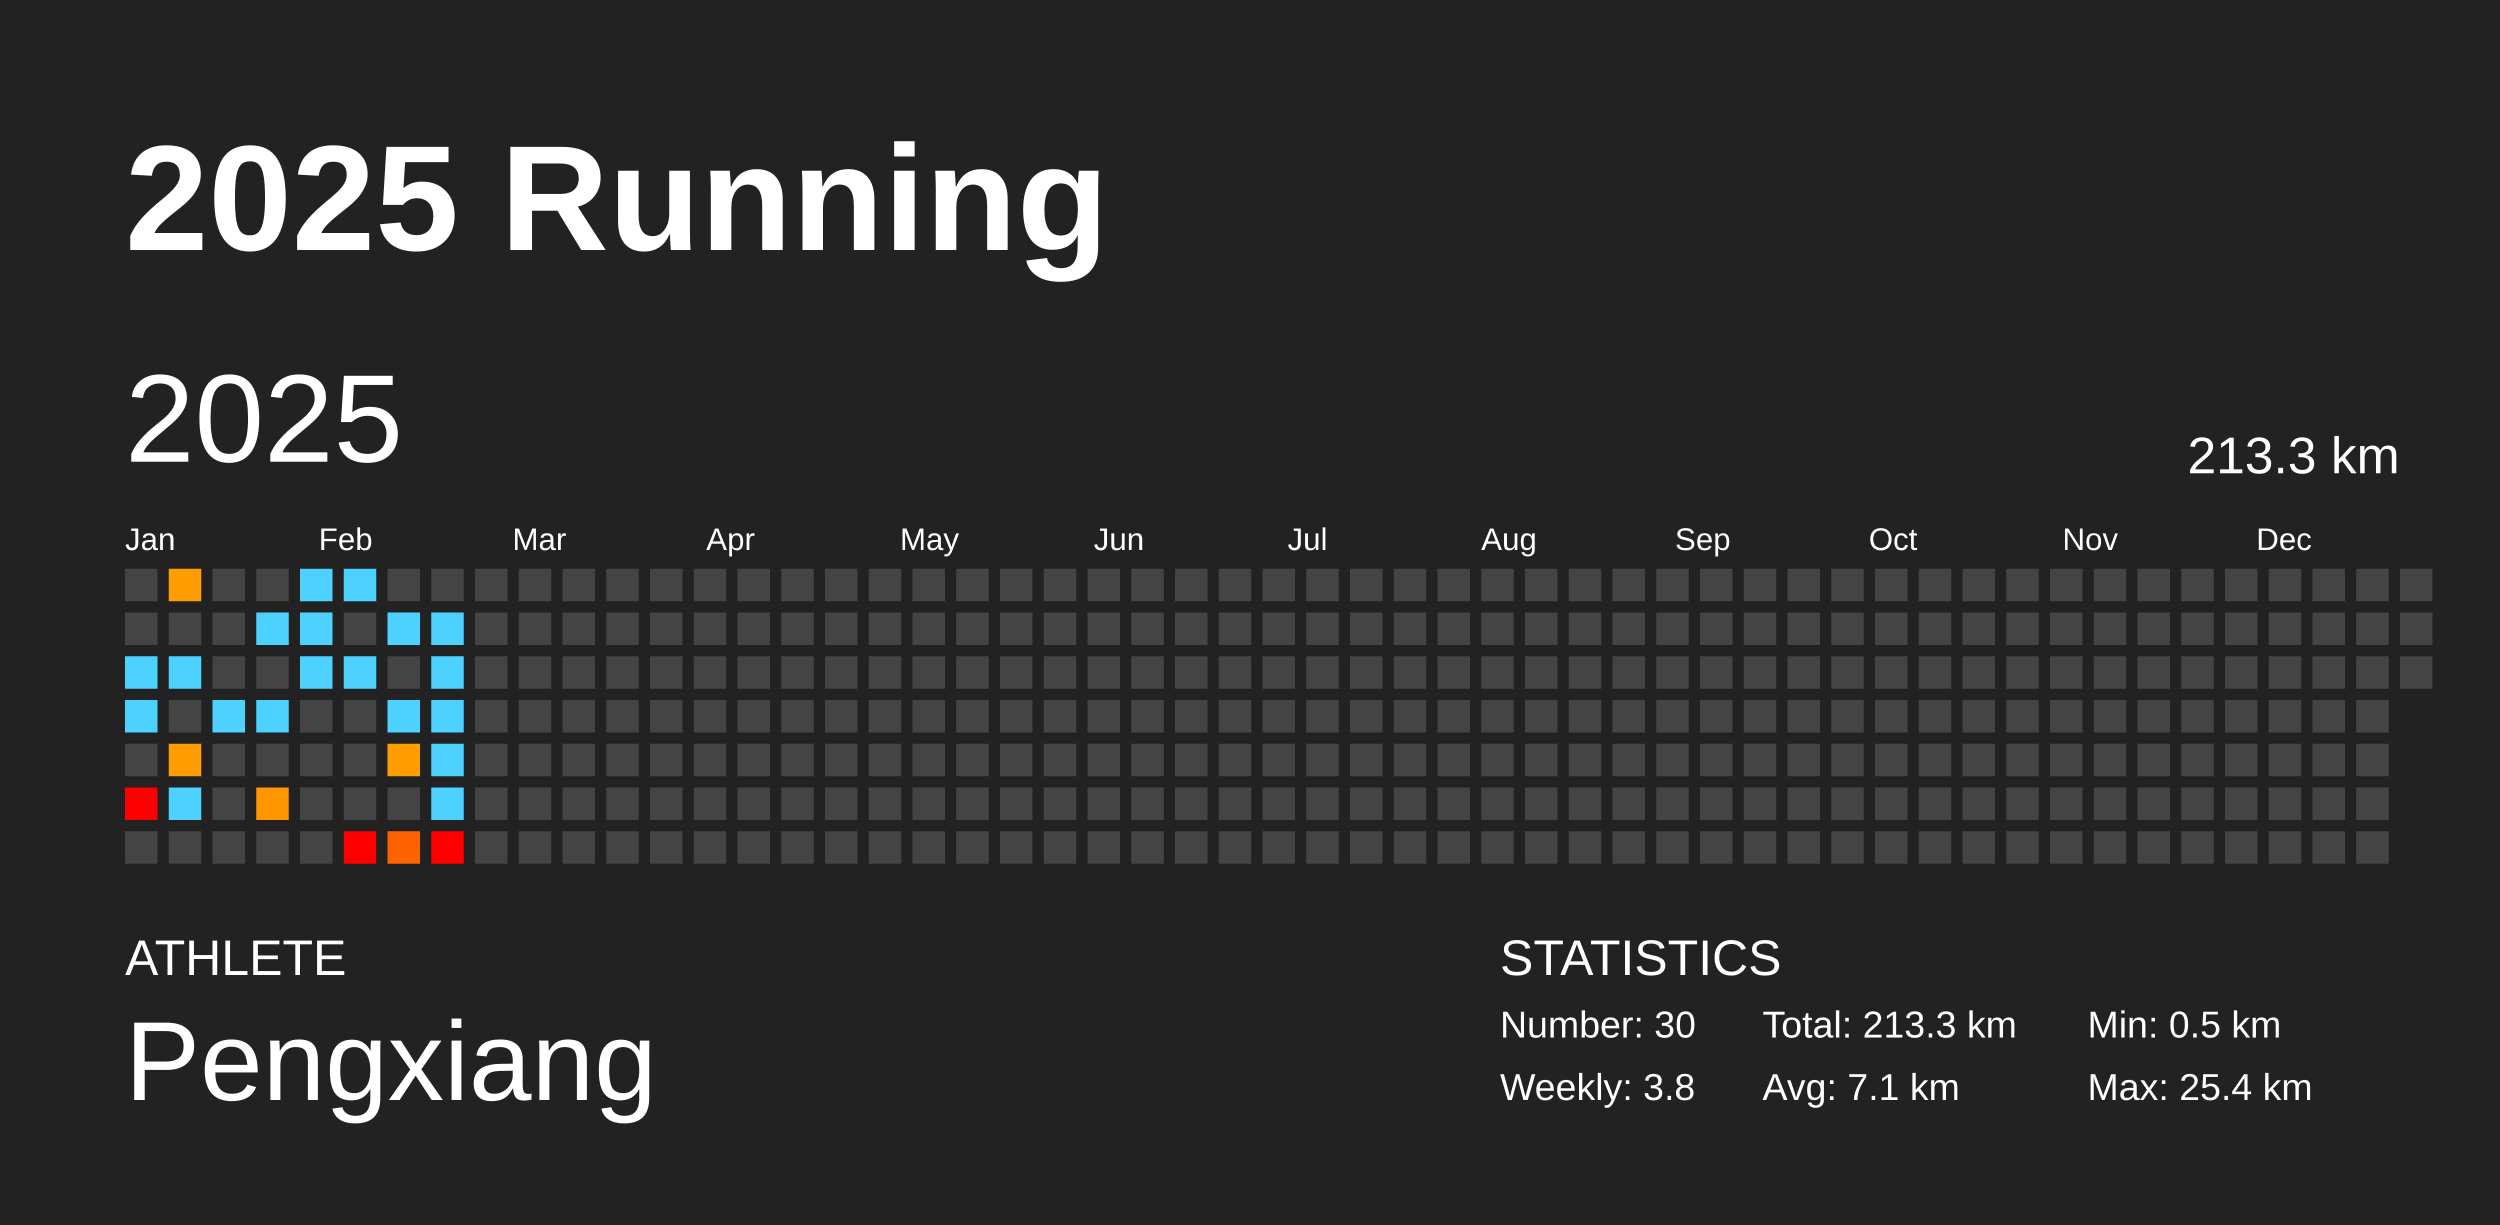
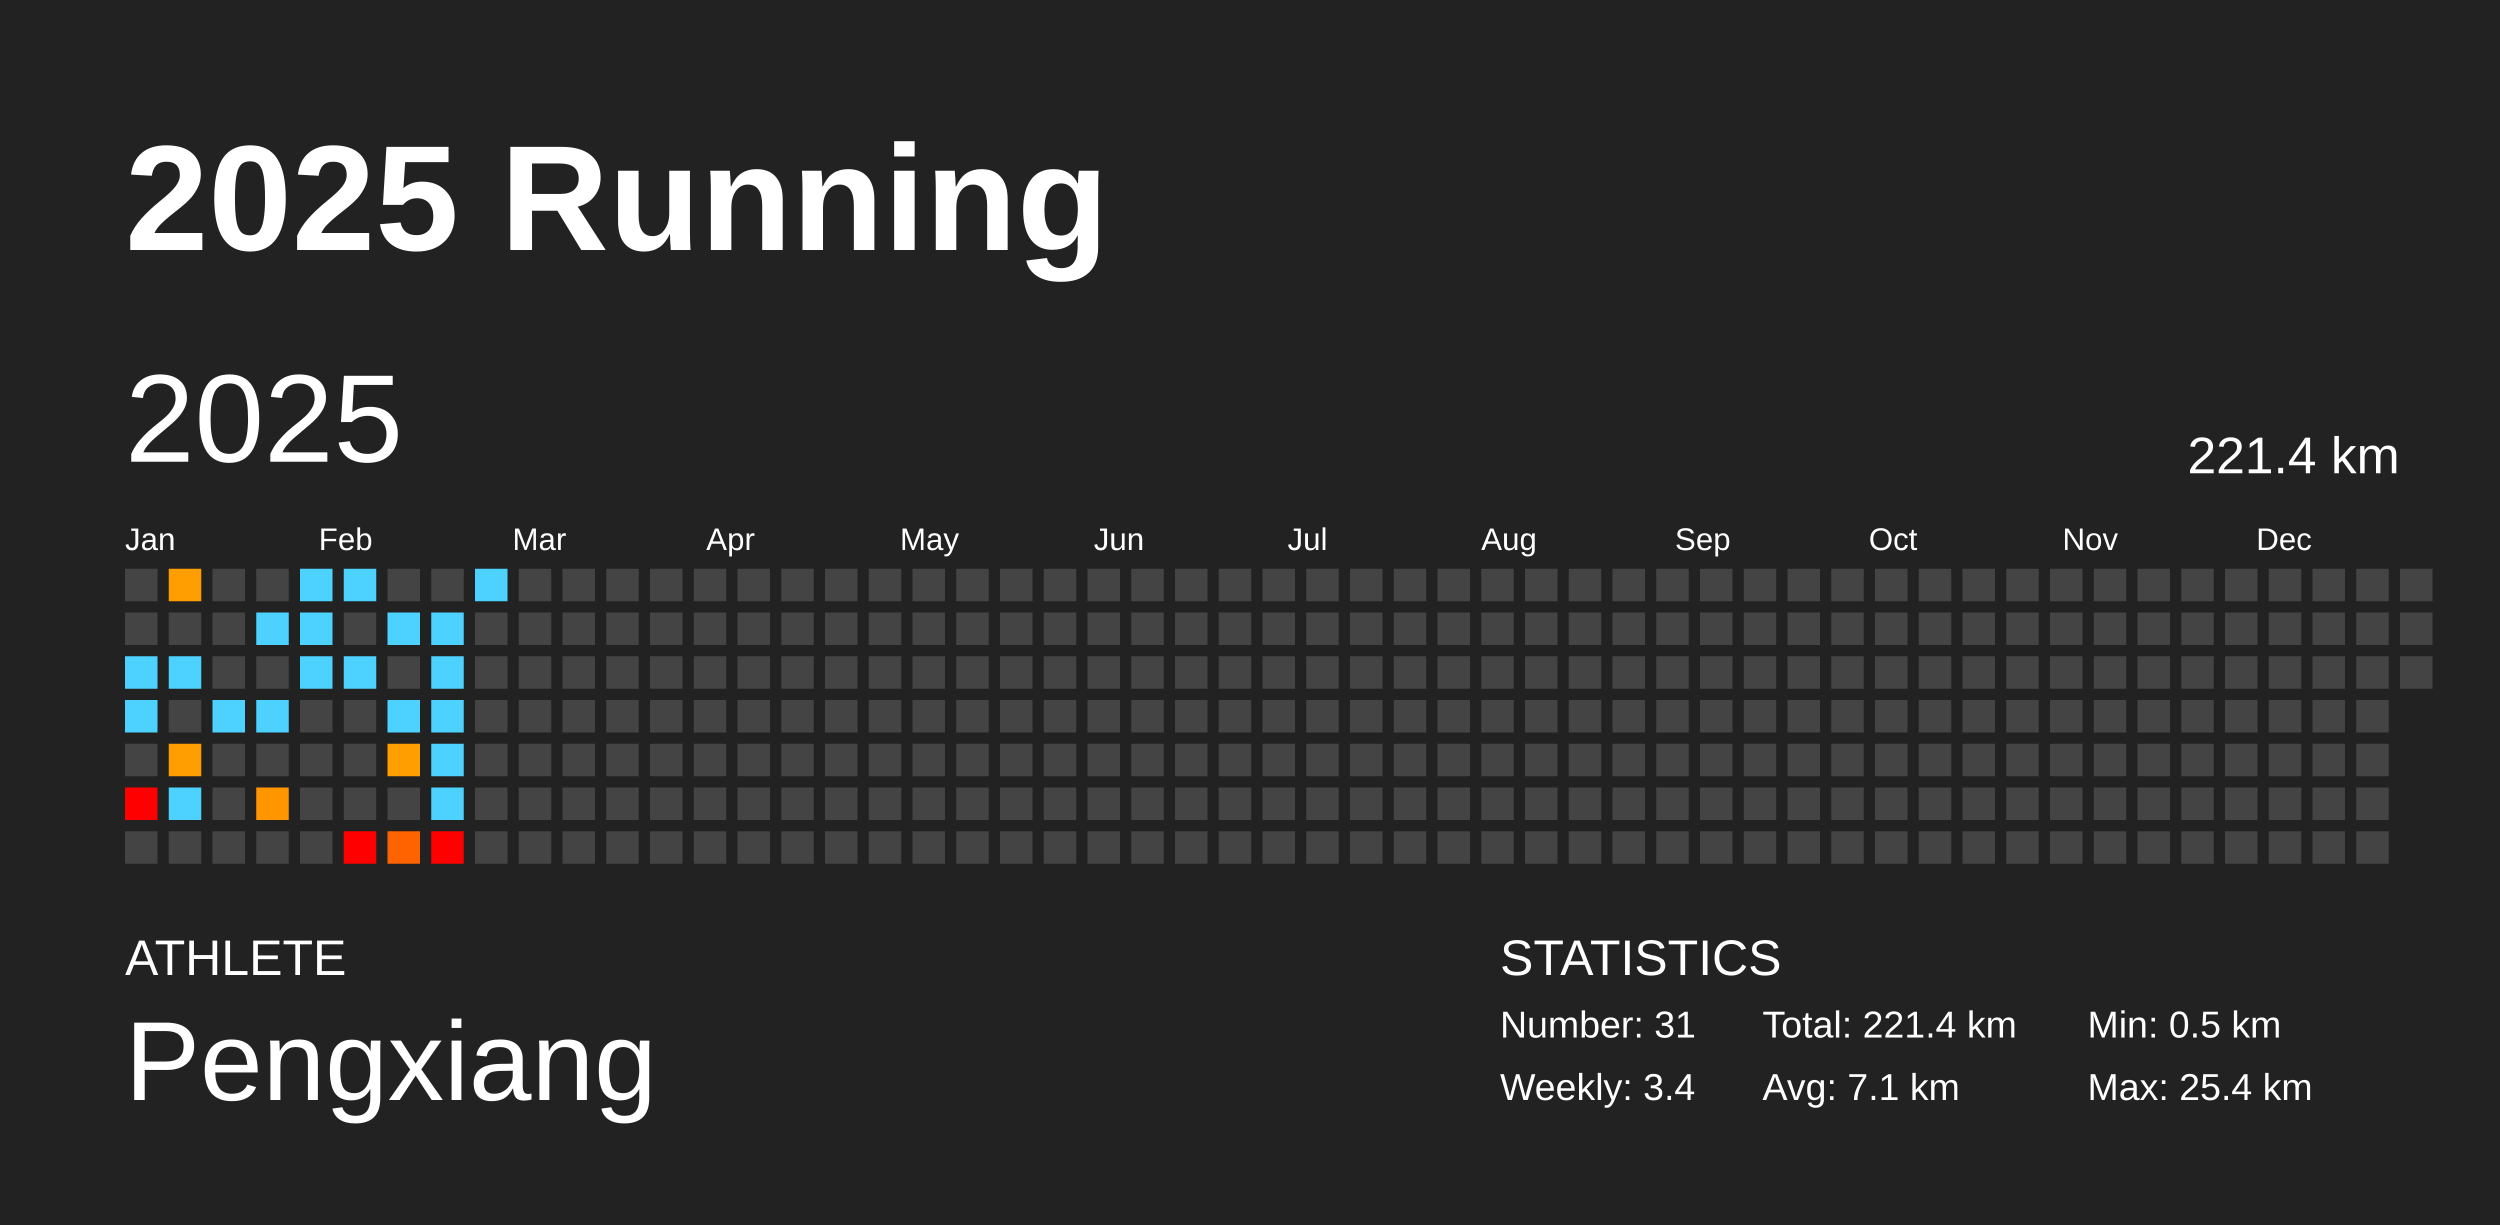
<svg xmlns="http://www.w3.org/2000/svg" baseProfile="full" height="98mm" version="1.1" viewBox="0,0,200,98" width="200mm">
  <defs />
  <rect fill="#222222" height="98" width="200" x="0" y="0" />
  <text fill="#FFFFFF" style="font-size:12px; font-family:Arial; font-weight:bold;" x="10" y="20">2025 Running</text>
  <text fill="#FFFFFF" style="font-size:4px; font-family:Arial" x="10" y="78">ATHLETE</text>
  <text fill="#FFFFFF" style="font-size:9px; font-family:Arial" x="10" y="88">Pengxiang</text>
  <text fill="#FFFFFF" style="font-size:4px; font-family:Arial" x="120" y="78">STATISTICS</text>
-   <text fill="#FFFFFF" style="font-size:3px; font-family:Arial" x="120" y="83">Number: 30</text>
-   <text fill="#FFFFFF" style="font-size:3px; font-family:Arial" x="120" y="88">Weekly: 3.8</text>
-   <text fill="#FFFFFF" style="font-size:3px; font-family:Arial" x="141" y="83">Total: 213.3 km</text>
+   <text fill="#FFFFFF" style="font-size:3px; font-family:Arial" x="120" y="83">Number: 31</text>
+   <text fill="#FFFFFF" style="font-size:3px; font-family:Arial" x="120" y="88">Weekly: 3.4</text>
+   <text fill="#FFFFFF" style="font-size:3px; font-family:Arial" x="141" y="83">Total: 221.4 km</text>
  <text fill="#FFFFFF" style="font-size:3px; font-family:Arial" x="141" y="88">Avg: 7.1 km</text>
  <text fill="#FFFFFF" style="font-size:3px; font-family:Arial" x="167" y="83">Min: 0.5 km</text>
  <text fill="#FFFFFF" style="font-size:3px; font-family:Arial" x="167" y="88">Max: 25.4 km</text>
  <text dominant-baseline="hanging" fill="#FFFFFF" style="font-size:10.0px; font-family:Arial;" x="10" y="30">2025</text>
-   <text dominant-baseline="hanging" fill="#FFFFFF" style="font-size:4.125px; font-family:Arial;" x="175" y="35">213.3 km</text>
+   <text dominant-baseline="hanging" fill="#FFFFFF" style="font-size:4.125px; font-family:Arial;" x="175" y="35">221.4 km</text>
  <text fill="#FFFFFF" style="font-size:2.5px; font-family:Arial" x="10.0" y="44">Jan</text>
  <text fill="#FFFFFF" style="font-size:2.5px; font-family:Arial" x="25.5" y="44">Feb</text>
  <text fill="#FFFFFF" style="font-size:2.5px; font-family:Arial" x="41.0" y="44">Mar</text>
  <text fill="#FFFFFF" style="font-size:2.5px; font-family:Arial" x="56.5" y="44">Apr</text>
  <text fill="#FFFFFF" style="font-size:2.5px; font-family:Arial" x="72.0" y="44">May</text>
  <text fill="#FFFFFF" style="font-size:2.5px; font-family:Arial" x="87.5" y="44">Jun</text>
  <text fill="#FFFFFF" style="font-size:2.5px; font-family:Arial" x="103.0" y="44">Jul</text>
  <text fill="#FFFFFF" style="font-size:2.5px; font-family:Arial" x="118.5" y="44">Aug</text>
  <text fill="#FFFFFF" style="font-size:2.5px; font-family:Arial" x="134.0" y="44">Sep</text>
  <text fill="#FFFFFF" style="font-size:2.5px; font-family:Arial" x="149.5" y="44">Oct</text>
  <text fill="#FFFFFF" style="font-size:2.5px; font-family:Arial" x="165.0" y="44">Nov</text>
  <text fill="#FFFFFF" style="font-size:2.5px; font-family:Arial" x="180.5" y="44">Dec</text>
  <rect fill="#444444" height="2.6" width="2.6" x="10.0" y="45.5" />
  <rect fill="#444444" height="2.6" width="2.6" x="10.0" y="49.0" />
  <rect fill="#4dd2ff" height="2.6" width="2.6" x="10.0" y="52.5" />
  <rect fill="#4dd2ff" height="2.6" width="2.6" x="10.0" y="56.0" />
  <rect fill="#444444" height="2.6" width="2.6" x="10.0" y="59.5" />
  <rect fill="red" height="2.6" width="2.6" x="10.0" y="63.0" />
  <rect fill="#444444" height="2.6" width="2.6" x="10.0" y="66.5" />
  <rect fill="#ff9e00" height="2.6" width="2.6" x="13.5" y="45.5" />
  <rect fill="#444444" height="2.6" width="2.6" x="13.5" y="49.0" />
  <rect fill="#4dd2ff" height="2.6" width="2.6" x="13.5" y="52.5" />
  <rect fill="#444444" height="2.6" width="2.6" x="13.5" y="56.0" />
  <rect fill="#ff9e00" height="2.6" width="2.6" x="13.5" y="59.5" />
  <rect fill="#4dd2ff" height="2.6" width="2.6" x="13.5" y="63.0" />
  <rect fill="#444444" height="2.6" width="2.6" x="13.5" y="66.5" />
  <rect fill="#444444" height="2.6" width="2.6" x="17.0" y="45.5" />
  <rect fill="#444444" height="2.6" width="2.6" x="17.0" y="49.0" />
  <rect fill="#444444" height="2.6" width="2.6" x="17.0" y="52.5" />
  <rect fill="#4dd2ff" height="2.6" width="2.6" x="17.0" y="56.0" />
  <rect fill="#444444" height="2.6" width="2.6" x="17.0" y="59.5" />
  <rect fill="#444444" height="2.6" width="2.6" x="17.0" y="63.0" />
  <rect fill="#444444" height="2.6" width="2.6" x="17.0" y="66.5" />
  <rect fill="#444444" height="2.6" width="2.6" x="20.5" y="45.5" />
  <rect fill="#4dd2ff" height="2.6" width="2.6" x="20.5" y="49.0" />
  <rect fill="#444444" height="2.6" width="2.6" x="20.5" y="52.5" />
  <rect fill="#4dd2ff" height="2.6" width="2.6" x="20.5" y="56.0" />
  <rect fill="#444444" height="2.6" width="2.6" x="20.5" y="59.5" />
  <rect fill="#ff9600" height="2.6" width="2.6" x="20.5" y="63.0" />
  <rect fill="#444444" height="2.6" width="2.6" x="20.5" y="66.5" />
  <rect fill="#4dd2ff" height="2.6" width="2.6" x="24.0" y="45.5" />
  <rect fill="#4dd2ff" height="2.6" width="2.6" x="24.0" y="49.0" />
  <rect fill="#4dd2ff" height="2.6" width="2.6" x="24.0" y="52.5" />
  <rect fill="#444444" height="2.6" width="2.6" x="24.0" y="56.0" />
  <rect fill="#444444" height="2.6" width="2.6" x="24.0" y="59.5" />
  <rect fill="#444444" height="2.6" width="2.6" x="24.0" y="63.0" />
  <rect fill="#444444" height="2.6" width="2.6" x="24.0" y="66.5" />
  <rect fill="#4dd2ff" height="2.6" width="2.6" x="27.5" y="45.5" />
  <rect fill="#444444" height="2.6" width="2.6" x="27.5" y="49.0" />
  <rect fill="#4dd2ff" height="2.6" width="2.6" x="27.5" y="52.5" />
  <rect fill="#444444" height="2.6" width="2.6" x="27.5" y="56.0" />
  <rect fill="#444444" height="2.6" width="2.6" x="27.5" y="59.5" />
  <rect fill="#444444" height="2.6" width="2.6" x="27.5" y="63.0" />
  <rect fill="red" height="2.6" width="2.6" x="27.5" y="66.5" />
  <rect fill="#444444" height="2.6" width="2.6" x="31.0" y="45.5" />
  <rect fill="#4dd2ff" height="2.6" width="2.6" x="31.0" y="49.0" />
  <rect fill="#444444" height="2.6" width="2.6" x="31.0" y="52.5" />
  <rect fill="#4dd2ff" height="2.6" width="2.6" x="31.0" y="56.0" />
  <rect fill="#ff9e00" height="2.6" width="2.6" x="31.0" y="59.5" />
  <rect fill="#444444" height="2.6" width="2.6" x="31.0" y="63.0" />
  <rect fill="#ff6300" height="2.6" width="2.6" x="31.0" y="66.5" />
  <rect fill="#444444" height="2.6" width="2.6" x="34.5" y="45.5" />
  <rect fill="#4dd2ff" height="2.6" width="2.6" x="34.5" y="49.0" />
  <rect fill="#4dd2ff" height="2.6" width="2.6" x="34.5" y="52.5" />
  <rect fill="#4dd2ff" height="2.6" width="2.6" x="34.5" y="56.0" />
  <rect fill="#4dd2ff" height="2.6" width="2.6" x="34.5" y="59.5" />
  <rect fill="#4dd2ff" height="2.6" width="2.6" x="34.5" y="63.0" />
  <rect fill="red" height="2.6" width="2.6" x="34.5" y="66.5" />
-   <rect fill="#444444" height="2.6" width="2.6" x="38.0" y="45.5" />
+   <rect fill="#4dd2ff" height="2.6" width="2.6" x="38.0" y="45.5" />
  <rect fill="#444444" height="2.6" width="2.6" x="38.0" y="49.0" />
  <rect fill="#444444" height="2.6" width="2.6" x="38.0" y="52.5" />
  <rect fill="#444444" height="2.6" width="2.6" x="38.0" y="56.0" />
  <rect fill="#444444" height="2.6" width="2.6" x="38.0" y="59.5" />
  <rect fill="#444444" height="2.6" width="2.6" x="38.0" y="63.0" />
  <rect fill="#444444" height="2.6" width="2.6" x="38.0" y="66.5" />
  <rect fill="#444444" height="2.6" width="2.6" x="41.5" y="45.5" />
  <rect fill="#444444" height="2.6" width="2.6" x="41.5" y="49.0" />
  <rect fill="#444444" height="2.6" width="2.6" x="41.5" y="52.5" />
  <rect fill="#444444" height="2.6" width="2.6" x="41.5" y="56.0" />
  <rect fill="#444444" height="2.6" width="2.6" x="41.5" y="59.5" />
  <rect fill="#444444" height="2.6" width="2.6" x="41.5" y="63.0" />
  <rect fill="#444444" height="2.6" width="2.6" x="41.5" y="66.5" />
  <rect fill="#444444" height="2.6" width="2.6" x="45.0" y="45.5" />
  <rect fill="#444444" height="2.6" width="2.6" x="45.0" y="49.0" />
  <rect fill="#444444" height="2.6" width="2.6" x="45.0" y="52.5" />
  <rect fill="#444444" height="2.6" width="2.6" x="45.0" y="56.0" />
  <rect fill="#444444" height="2.6" width="2.6" x="45.0" y="59.5" />
  <rect fill="#444444" height="2.6" width="2.6" x="45.0" y="63.0" />
  <rect fill="#444444" height="2.6" width="2.6" x="45.0" y="66.5" />
  <rect fill="#444444" height="2.6" width="2.6" x="48.5" y="45.5" />
  <rect fill="#444444" height="2.6" width="2.6" x="48.5" y="49.0" />
  <rect fill="#444444" height="2.6" width="2.6" x="48.5" y="52.5" />
  <rect fill="#444444" height="2.6" width="2.6" x="48.5" y="56.0" />
  <rect fill="#444444" height="2.6" width="2.6" x="48.5" y="59.5" />
  <rect fill="#444444" height="2.6" width="2.6" x="48.5" y="63.0" />
  <rect fill="#444444" height="2.6" width="2.6" x="48.5" y="66.5" />
  <rect fill="#444444" height="2.6" width="2.6" x="52.0" y="45.5" />
  <rect fill="#444444" height="2.6" width="2.6" x="52.0" y="49.0" />
  <rect fill="#444444" height="2.6" width="2.6" x="52.0" y="52.5" />
  <rect fill="#444444" height="2.6" width="2.6" x="52.0" y="56.0" />
  <rect fill="#444444" height="2.6" width="2.6" x="52.0" y="59.5" />
  <rect fill="#444444" height="2.6" width="2.6" x="52.0" y="63.0" />
  <rect fill="#444444" height="2.6" width="2.6" x="52.0" y="66.5" />
  <rect fill="#444444" height="2.6" width="2.6" x="55.5" y="45.5" />
  <rect fill="#444444" height="2.6" width="2.6" x="55.5" y="49.0" />
  <rect fill="#444444" height="2.6" width="2.6" x="55.5" y="52.5" />
  <rect fill="#444444" height="2.6" width="2.6" x="55.5" y="56.0" />
  <rect fill="#444444" height="2.6" width="2.6" x="55.5" y="59.5" />
  <rect fill="#444444" height="2.6" width="2.6" x="55.5" y="63.0" />
  <rect fill="#444444" height="2.6" width="2.6" x="55.5" y="66.5" />
  <rect fill="#444444" height="2.6" width="2.6" x="59.0" y="45.5" />
  <rect fill="#444444" height="2.6" width="2.6" x="59.0" y="49.0" />
  <rect fill="#444444" height="2.6" width="2.6" x="59.0" y="52.5" />
  <rect fill="#444444" height="2.6" width="2.6" x="59.0" y="56.0" />
  <rect fill="#444444" height="2.6" width="2.6" x="59.0" y="59.5" />
  <rect fill="#444444" height="2.6" width="2.6" x="59.0" y="63.0" />
  <rect fill="#444444" height="2.6" width="2.6" x="59.0" y="66.5" />
  <rect fill="#444444" height="2.6" width="2.6" x="62.5" y="45.5" />
  <rect fill="#444444" height="2.6" width="2.6" x="62.5" y="49.0" />
  <rect fill="#444444" height="2.6" width="2.6" x="62.5" y="52.5" />
  <rect fill="#444444" height="2.6" width="2.6" x="62.5" y="56.0" />
  <rect fill="#444444" height="2.6" width="2.6" x="62.5" y="59.5" />
  <rect fill="#444444" height="2.6" width="2.6" x="62.5" y="63.0" />
  <rect fill="#444444" height="2.6" width="2.6" x="62.5" y="66.5" />
  <rect fill="#444444" height="2.6" width="2.6" x="66.0" y="45.5" />
  <rect fill="#444444" height="2.6" width="2.6" x="66.0" y="49.0" />
  <rect fill="#444444" height="2.6" width="2.6" x="66.0" y="52.5" />
  <rect fill="#444444" height="2.6" width="2.6" x="66.0" y="56.0" />
  <rect fill="#444444" height="2.6" width="2.6" x="66.0" y="59.5" />
  <rect fill="#444444" height="2.6" width="2.6" x="66.0" y="63.0" />
  <rect fill="#444444" height="2.6" width="2.6" x="66.0" y="66.5" />
  <rect fill="#444444" height="2.6" width="2.6" x="69.5" y="45.5" />
  <rect fill="#444444" height="2.6" width="2.6" x="69.5" y="49.0" />
  <rect fill="#444444" height="2.6" width="2.6" x="69.5" y="52.5" />
  <rect fill="#444444" height="2.6" width="2.6" x="69.5" y="56.0" />
  <rect fill="#444444" height="2.6" width="2.6" x="69.5" y="59.5" />
  <rect fill="#444444" height="2.6" width="2.6" x="69.5" y="63.0" />
  <rect fill="#444444" height="2.6" width="2.6" x="69.5" y="66.5" />
  <rect fill="#444444" height="2.6" width="2.6" x="73.0" y="45.5" />
  <rect fill="#444444" height="2.6" width="2.6" x="73.0" y="49.0" />
  <rect fill="#444444" height="2.6" width="2.6" x="73.0" y="52.5" />
  <rect fill="#444444" height="2.6" width="2.6" x="73.0" y="56.0" />
  <rect fill="#444444" height="2.6" width="2.6" x="73.0" y="59.5" />
  <rect fill="#444444" height="2.6" width="2.6" x="73.0" y="63.0" />
  <rect fill="#444444" height="2.6" width="2.6" x="73.0" y="66.5" />
  <rect fill="#444444" height="2.6" width="2.6" x="76.5" y="45.5" />
  <rect fill="#444444" height="2.6" width="2.6" x="76.5" y="49.0" />
  <rect fill="#444444" height="2.6" width="2.6" x="76.5" y="52.5" />
  <rect fill="#444444" height="2.6" width="2.6" x="76.5" y="56.0" />
  <rect fill="#444444" height="2.6" width="2.6" x="76.5" y="59.5" />
  <rect fill="#444444" height="2.6" width="2.6" x="76.5" y="63.0" />
  <rect fill="#444444" height="2.6" width="2.6" x="76.5" y="66.5" />
  <rect fill="#444444" height="2.6" width="2.6" x="80.0" y="45.5" />
  <rect fill="#444444" height="2.6" width="2.6" x="80.0" y="49.0" />
  <rect fill="#444444" height="2.6" width="2.6" x="80.0" y="52.5" />
  <rect fill="#444444" height="2.6" width="2.6" x="80.0" y="56.0" />
  <rect fill="#444444" height="2.6" width="2.6" x="80.0" y="59.5" />
  <rect fill="#444444" height="2.6" width="2.6" x="80.0" y="63.0" />
  <rect fill="#444444" height="2.6" width="2.6" x="80.0" y="66.5" />
  <rect fill="#444444" height="2.6" width="2.6" x="83.5" y="45.5" />
  <rect fill="#444444" height="2.6" width="2.6" x="83.5" y="49.0" />
  <rect fill="#444444" height="2.6" width="2.6" x="83.5" y="52.5" />
  <rect fill="#444444" height="2.6" width="2.6" x="83.5" y="56.0" />
  <rect fill="#444444" height="2.6" width="2.6" x="83.5" y="59.5" />
  <rect fill="#444444" height="2.6" width="2.6" x="83.5" y="63.0" />
  <rect fill="#444444" height="2.6" width="2.6" x="83.5" y="66.5" />
  <rect fill="#444444" height="2.6" width="2.6" x="87.0" y="45.5" />
  <rect fill="#444444" height="2.6" width="2.6" x="87.0" y="49.0" />
  <rect fill="#444444" height="2.6" width="2.6" x="87.0" y="52.5" />
  <rect fill="#444444" height="2.6" width="2.6" x="87.0" y="56.0" />
  <rect fill="#444444" height="2.6" width="2.6" x="87.0" y="59.5" />
  <rect fill="#444444" height="2.6" width="2.6" x="87.0" y="63.0" />
  <rect fill="#444444" height="2.6" width="2.6" x="87.0" y="66.5" />
  <rect fill="#444444" height="2.6" width="2.6" x="90.5" y="45.5" />
  <rect fill="#444444" height="2.6" width="2.6" x="90.5" y="49.0" />
  <rect fill="#444444" height="2.6" width="2.6" x="90.5" y="52.5" />
  <rect fill="#444444" height="2.6" width="2.6" x="90.5" y="56.0" />
  <rect fill="#444444" height="2.6" width="2.6" x="90.5" y="59.5" />
  <rect fill="#444444" height="2.6" width="2.6" x="90.5" y="63.0" />
  <rect fill="#444444" height="2.6" width="2.6" x="90.5" y="66.5" />
  <rect fill="#444444" height="2.6" width="2.6" x="94.0" y="45.5" />
  <rect fill="#444444" height="2.6" width="2.6" x="94.0" y="49.0" />
  <rect fill="#444444" height="2.6" width="2.6" x="94.0" y="52.5" />
  <rect fill="#444444" height="2.6" width="2.6" x="94.0" y="56.0" />
  <rect fill="#444444" height="2.6" width="2.6" x="94.0" y="59.5" />
  <rect fill="#444444" height="2.6" width="2.6" x="94.0" y="63.0" />
  <rect fill="#444444" height="2.6" width="2.6" x="94.0" y="66.5" />
  <rect fill="#444444" height="2.6" width="2.6" x="97.5" y="45.5" />
  <rect fill="#444444" height="2.6" width="2.6" x="97.5" y="49.0" />
  <rect fill="#444444" height="2.6" width="2.6" x="97.5" y="52.5" />
  <rect fill="#444444" height="2.6" width="2.6" x="97.5" y="56.0" />
  <rect fill="#444444" height="2.6" width="2.6" x="97.5" y="59.5" />
  <rect fill="#444444" height="2.6" width="2.6" x="97.5" y="63.0" />
  <rect fill="#444444" height="2.6" width="2.6" x="97.5" y="66.5" />
  <rect fill="#444444" height="2.6" width="2.6" x="101.0" y="45.5" />
  <rect fill="#444444" height="2.6" width="2.6" x="101.0" y="49.0" />
  <rect fill="#444444" height="2.6" width="2.6" x="101.0" y="52.5" />
  <rect fill="#444444" height="2.6" width="2.6" x="101.0" y="56.0" />
  <rect fill="#444444" height="2.6" width="2.6" x="101.0" y="59.5" />
  <rect fill="#444444" height="2.6" width="2.6" x="101.0" y="63.0" />
  <rect fill="#444444" height="2.6" width="2.6" x="101.0" y="66.5" />
  <rect fill="#444444" height="2.6" width="2.6" x="104.5" y="45.5" />
  <rect fill="#444444" height="2.6" width="2.6" x="104.5" y="49.0" />
  <rect fill="#444444" height="2.6" width="2.6" x="104.5" y="52.5" />
  <rect fill="#444444" height="2.6" width="2.6" x="104.5" y="56.0" />
  <rect fill="#444444" height="2.6" width="2.6" x="104.5" y="59.5" />
  <rect fill="#444444" height="2.6" width="2.6" x="104.5" y="63.0" />
  <rect fill="#444444" height="2.6" width="2.6" x="104.5" y="66.5" />
  <rect fill="#444444" height="2.6" width="2.6" x="108.0" y="45.5" />
  <rect fill="#444444" height="2.6" width="2.6" x="108.0" y="49.0" />
  <rect fill="#444444" height="2.6" width="2.6" x="108.0" y="52.5" />
  <rect fill="#444444" height="2.6" width="2.6" x="108.0" y="56.0" />
  <rect fill="#444444" height="2.6" width="2.6" x="108.0" y="59.5" />
  <rect fill="#444444" height="2.6" width="2.6" x="108.0" y="63.0" />
  <rect fill="#444444" height="2.6" width="2.6" x="108.0" y="66.5" />
  <rect fill="#444444" height="2.6" width="2.6" x="111.5" y="45.5" />
  <rect fill="#444444" height="2.6" width="2.6" x="111.5" y="49.0" />
  <rect fill="#444444" height="2.6" width="2.6" x="111.5" y="52.5" />
  <rect fill="#444444" height="2.6" width="2.6" x="111.5" y="56.0" />
  <rect fill="#444444" height="2.6" width="2.6" x="111.5" y="59.5" />
  <rect fill="#444444" height="2.6" width="2.6" x="111.5" y="63.0" />
  <rect fill="#444444" height="2.6" width="2.6" x="111.5" y="66.5" />
  <rect fill="#444444" height="2.6" width="2.6" x="115.0" y="45.5" />
  <rect fill="#444444" height="2.6" width="2.6" x="115.0" y="49.0" />
  <rect fill="#444444" height="2.6" width="2.6" x="115.0" y="52.5" />
  <rect fill="#444444" height="2.6" width="2.6" x="115.0" y="56.0" />
  <rect fill="#444444" height="2.6" width="2.6" x="115.0" y="59.5" />
  <rect fill="#444444" height="2.6" width="2.6" x="115.0" y="63.0" />
  <rect fill="#444444" height="2.6" width="2.6" x="115.0" y="66.5" />
  <rect fill="#444444" height="2.6" width="2.6" x="118.5" y="45.5" />
  <rect fill="#444444" height="2.6" width="2.6" x="118.5" y="49.0" />
  <rect fill="#444444" height="2.6" width="2.6" x="118.5" y="52.5" />
  <rect fill="#444444" height="2.6" width="2.6" x="118.5" y="56.0" />
  <rect fill="#444444" height="2.6" width="2.6" x="118.5" y="59.5" />
  <rect fill="#444444" height="2.6" width="2.6" x="118.5" y="63.0" />
  <rect fill="#444444" height="2.6" width="2.6" x="118.5" y="66.5" />
  <rect fill="#444444" height="2.6" width="2.6" x="122.0" y="45.5" />
  <rect fill="#444444" height="2.6" width="2.6" x="122.0" y="49.0" />
  <rect fill="#444444" height="2.6" width="2.6" x="122.0" y="52.5" />
  <rect fill="#444444" height="2.6" width="2.6" x="122.0" y="56.0" />
  <rect fill="#444444" height="2.6" width="2.6" x="122.0" y="59.5" />
  <rect fill="#444444" height="2.6" width="2.6" x="122.0" y="63.0" />
  <rect fill="#444444" height="2.6" width="2.6" x="122.0" y="66.5" />
  <rect fill="#444444" height="2.6" width="2.6" x="125.5" y="45.5" />
  <rect fill="#444444" height="2.6" width="2.6" x="125.5" y="49.0" />
  <rect fill="#444444" height="2.6" width="2.6" x="125.5" y="52.5" />
  <rect fill="#444444" height="2.6" width="2.6" x="125.5" y="56.0" />
  <rect fill="#444444" height="2.6" width="2.6" x="125.5" y="59.5" />
  <rect fill="#444444" height="2.6" width="2.6" x="125.5" y="63.0" />
  <rect fill="#444444" height="2.6" width="2.6" x="125.5" y="66.5" />
  <rect fill="#444444" height="2.6" width="2.6" x="129.0" y="45.5" />
  <rect fill="#444444" height="2.6" width="2.6" x="129.0" y="49.0" />
  <rect fill="#444444" height="2.6" width="2.6" x="129.0" y="52.5" />
  <rect fill="#444444" height="2.6" width="2.6" x="129.0" y="56.0" />
  <rect fill="#444444" height="2.6" width="2.6" x="129.0" y="59.5" />
  <rect fill="#444444" height="2.6" width="2.6" x="129.0" y="63.0" />
  <rect fill="#444444" height="2.6" width="2.6" x="129.0" y="66.5" />
  <rect fill="#444444" height="2.6" width="2.6" x="132.5" y="45.5" />
  <rect fill="#444444" height="2.6" width="2.6" x="132.5" y="49.0" />
  <rect fill="#444444" height="2.6" width="2.6" x="132.5" y="52.5" />
  <rect fill="#444444" height="2.6" width="2.6" x="132.5" y="56.0" />
  <rect fill="#444444" height="2.6" width="2.6" x="132.5" y="59.5" />
  <rect fill="#444444" height="2.6" width="2.6" x="132.5" y="63.0" />
  <rect fill="#444444" height="2.6" width="2.6" x="132.5" y="66.5" />
  <rect fill="#444444" height="2.6" width="2.6" x="136.0" y="45.5" />
  <rect fill="#444444" height="2.6" width="2.6" x="136.0" y="49.0" />
  <rect fill="#444444" height="2.6" width="2.6" x="136.0" y="52.5" />
  <rect fill="#444444" height="2.6" width="2.6" x="136.0" y="56.0" />
  <rect fill="#444444" height="2.6" width="2.6" x="136.0" y="59.5" />
  <rect fill="#444444" height="2.6" width="2.6" x="136.0" y="63.0" />
  <rect fill="#444444" height="2.6" width="2.6" x="136.0" y="66.5" />
  <rect fill="#444444" height="2.6" width="2.6" x="139.5" y="45.5" />
  <rect fill="#444444" height="2.6" width="2.6" x="139.5" y="49.0" />
  <rect fill="#444444" height="2.6" width="2.6" x="139.5" y="52.5" />
  <rect fill="#444444" height="2.6" width="2.6" x="139.5" y="56.0" />
  <rect fill="#444444" height="2.6" width="2.6" x="139.5" y="59.5" />
  <rect fill="#444444" height="2.6" width="2.6" x="139.5" y="63.0" />
  <rect fill="#444444" height="2.6" width="2.6" x="139.5" y="66.5" />
  <rect fill="#444444" height="2.6" width="2.6" x="143.0" y="45.5" />
  <rect fill="#444444" height="2.6" width="2.6" x="143.0" y="49.0" />
  <rect fill="#444444" height="2.6" width="2.6" x="143.0" y="52.5" />
  <rect fill="#444444" height="2.6" width="2.6" x="143.0" y="56.0" />
  <rect fill="#444444" height="2.6" width="2.6" x="143.0" y="59.5" />
  <rect fill="#444444" height="2.6" width="2.6" x="143.0" y="63.0" />
  <rect fill="#444444" height="2.6" width="2.6" x="143.0" y="66.5" />
  <rect fill="#444444" height="2.6" width="2.6" x="146.5" y="45.5" />
  <rect fill="#444444" height="2.6" width="2.6" x="146.5" y="49.0" />
  <rect fill="#444444" height="2.6" width="2.6" x="146.5" y="52.5" />
  <rect fill="#444444" height="2.6" width="2.6" x="146.5" y="56.0" />
  <rect fill="#444444" height="2.6" width="2.6" x="146.5" y="59.5" />
  <rect fill="#444444" height="2.6" width="2.6" x="146.5" y="63.0" />
  <rect fill="#444444" height="2.6" width="2.6" x="146.5" y="66.5" />
  <rect fill="#444444" height="2.6" width="2.6" x="150.0" y="45.5" />
  <rect fill="#444444" height="2.6" width="2.6" x="150.0" y="49.0" />
  <rect fill="#444444" height="2.6" width="2.6" x="150.0" y="52.5" />
  <rect fill="#444444" height="2.6" width="2.6" x="150.0" y="56.0" />
  <rect fill="#444444" height="2.6" width="2.6" x="150.0" y="59.5" />
  <rect fill="#444444" height="2.6" width="2.6" x="150.0" y="63.0" />
  <rect fill="#444444" height="2.6" width="2.6" x="150.0" y="66.5" />
  <rect fill="#444444" height="2.6" width="2.6" x="153.5" y="45.5" />
  <rect fill="#444444" height="2.6" width="2.6" x="153.5" y="49.0" />
  <rect fill="#444444" height="2.6" width="2.6" x="153.5" y="52.5" />
  <rect fill="#444444" height="2.6" width="2.6" x="153.5" y="56.0" />
  <rect fill="#444444" height="2.6" width="2.6" x="153.5" y="59.5" />
  <rect fill="#444444" height="2.6" width="2.6" x="153.5" y="63.0" />
  <rect fill="#444444" height="2.6" width="2.6" x="153.5" y="66.5" />
  <rect fill="#444444" height="2.6" width="2.6" x="157.0" y="45.5" />
  <rect fill="#444444" height="2.6" width="2.6" x="157.0" y="49.0" />
  <rect fill="#444444" height="2.6" width="2.6" x="157.0" y="52.5" />
  <rect fill="#444444" height="2.6" width="2.6" x="157.0" y="56.0" />
  <rect fill="#444444" height="2.6" width="2.6" x="157.0" y="59.5" />
  <rect fill="#444444" height="2.6" width="2.6" x="157.0" y="63.0" />
  <rect fill="#444444" height="2.6" width="2.6" x="157.0" y="66.5" />
  <rect fill="#444444" height="2.6" width="2.6" x="160.5" y="45.5" />
  <rect fill="#444444" height="2.6" width="2.6" x="160.5" y="49.0" />
  <rect fill="#444444" height="2.6" width="2.6" x="160.5" y="52.5" />
  <rect fill="#444444" height="2.6" width="2.6" x="160.5" y="56.0" />
  <rect fill="#444444" height="2.6" width="2.6" x="160.5" y="59.5" />
  <rect fill="#444444" height="2.6" width="2.6" x="160.5" y="63.0" />
  <rect fill="#444444" height="2.6" width="2.6" x="160.5" y="66.5" />
  <rect fill="#444444" height="2.6" width="2.6" x="164.0" y="45.5" />
  <rect fill="#444444" height="2.6" width="2.6" x="164.0" y="49.0" />
  <rect fill="#444444" height="2.6" width="2.6" x="164.0" y="52.5" />
  <rect fill="#444444" height="2.6" width="2.6" x="164.0" y="56.0" />
  <rect fill="#444444" height="2.6" width="2.6" x="164.0" y="59.5" />
  <rect fill="#444444" height="2.6" width="2.6" x="164.0" y="63.0" />
  <rect fill="#444444" height="2.6" width="2.6" x="164.0" y="66.5" />
  <rect fill="#444444" height="2.6" width="2.6" x="167.5" y="45.5" />
  <rect fill="#444444" height="2.6" width="2.6" x="167.5" y="49.0" />
  <rect fill="#444444" height="2.6" width="2.6" x="167.5" y="52.5" />
  <rect fill="#444444" height="2.6" width="2.6" x="167.5" y="56.0" />
  <rect fill="#444444" height="2.6" width="2.6" x="167.5" y="59.5" />
  <rect fill="#444444" height="2.6" width="2.6" x="167.5" y="63.0" />
  <rect fill="#444444" height="2.6" width="2.6" x="167.5" y="66.5" />
  <rect fill="#444444" height="2.6" width="2.6" x="171.0" y="45.5" />
  <rect fill="#444444" height="2.6" width="2.6" x="171.0" y="49.0" />
  <rect fill="#444444" height="2.6" width="2.6" x="171.0" y="52.5" />
  <rect fill="#444444" height="2.6" width="2.6" x="171.0" y="56.0" />
  <rect fill="#444444" height="2.6" width="2.6" x="171.0" y="59.5" />
  <rect fill="#444444" height="2.6" width="2.6" x="171.0" y="63.0" />
  <rect fill="#444444" height="2.6" width="2.6" x="171.0" y="66.5" />
  <rect fill="#444444" height="2.6" width="2.6" x="174.5" y="45.5" />
  <rect fill="#444444" height="2.6" width="2.6" x="174.5" y="49.0" />
  <rect fill="#444444" height="2.6" width="2.6" x="174.5" y="52.5" />
  <rect fill="#444444" height="2.6" width="2.6" x="174.5" y="56.0" />
  <rect fill="#444444" height="2.6" width="2.6" x="174.5" y="59.5" />
  <rect fill="#444444" height="2.6" width="2.6" x="174.5" y="63.0" />
  <rect fill="#444444" height="2.6" width="2.6" x="174.5" y="66.5" />
  <rect fill="#444444" height="2.6" width="2.6" x="178.0" y="45.5" />
  <rect fill="#444444" height="2.6" width="2.6" x="178.0" y="49.0" />
  <rect fill="#444444" height="2.6" width="2.6" x="178.0" y="52.5" />
  <rect fill="#444444" height="2.6" width="2.6" x="178.0" y="56.0" />
  <rect fill="#444444" height="2.6" width="2.6" x="178.0" y="59.5" />
  <rect fill="#444444" height="2.6" width="2.6" x="178.0" y="63.0" />
  <rect fill="#444444" height="2.6" width="2.6" x="178.0" y="66.5" />
  <rect fill="#444444" height="2.6" width="2.6" x="181.5" y="45.5" />
  <rect fill="#444444" height="2.6" width="2.6" x="181.5" y="49.0" />
  <rect fill="#444444" height="2.6" width="2.6" x="181.5" y="52.5" />
  <rect fill="#444444" height="2.6" width="2.6" x="181.5" y="56.0" />
  <rect fill="#444444" height="2.6" width="2.6" x="181.5" y="59.5" />
  <rect fill="#444444" height="2.6" width="2.6" x="181.5" y="63.0" />
  <rect fill="#444444" height="2.6" width="2.6" x="181.5" y="66.5" />
  <rect fill="#444444" height="2.6" width="2.6" x="185.0" y="45.5" />
  <rect fill="#444444" height="2.6" width="2.6" x="185.0" y="49.0" />
  <rect fill="#444444" height="2.6" width="2.6" x="185.0" y="52.5" />
  <rect fill="#444444" height="2.6" width="2.6" x="185.0" y="56.0" />
  <rect fill="#444444" height="2.6" width="2.6" x="185.0" y="59.5" />
  <rect fill="#444444" height="2.6" width="2.6" x="185.0" y="63.0" />
  <rect fill="#444444" height="2.6" width="2.6" x="185.0" y="66.5" />
  <rect fill="#444444" height="2.6" width="2.6" x="188.5" y="45.5" />
  <rect fill="#444444" height="2.6" width="2.6" x="188.5" y="49.0" />
  <rect fill="#444444" height="2.6" width="2.6" x="188.5" y="52.5" />
  <rect fill="#444444" height="2.6" width="2.6" x="188.5" y="56.0" />
  <rect fill="#444444" height="2.6" width="2.6" x="188.5" y="59.5" />
  <rect fill="#444444" height="2.6" width="2.6" x="188.5" y="63.0" />
  <rect fill="#444444" height="2.6" width="2.6" x="188.5" y="66.5" />
  <rect fill="#444444" height="2.6" width="2.6" x="192.0" y="45.5" />
  <rect fill="#444444" height="2.6" width="2.6" x="192.0" y="49.0" />
  <rect fill="#444444" height="2.6" width="2.6" x="192.0" y="52.5" />
</svg>
